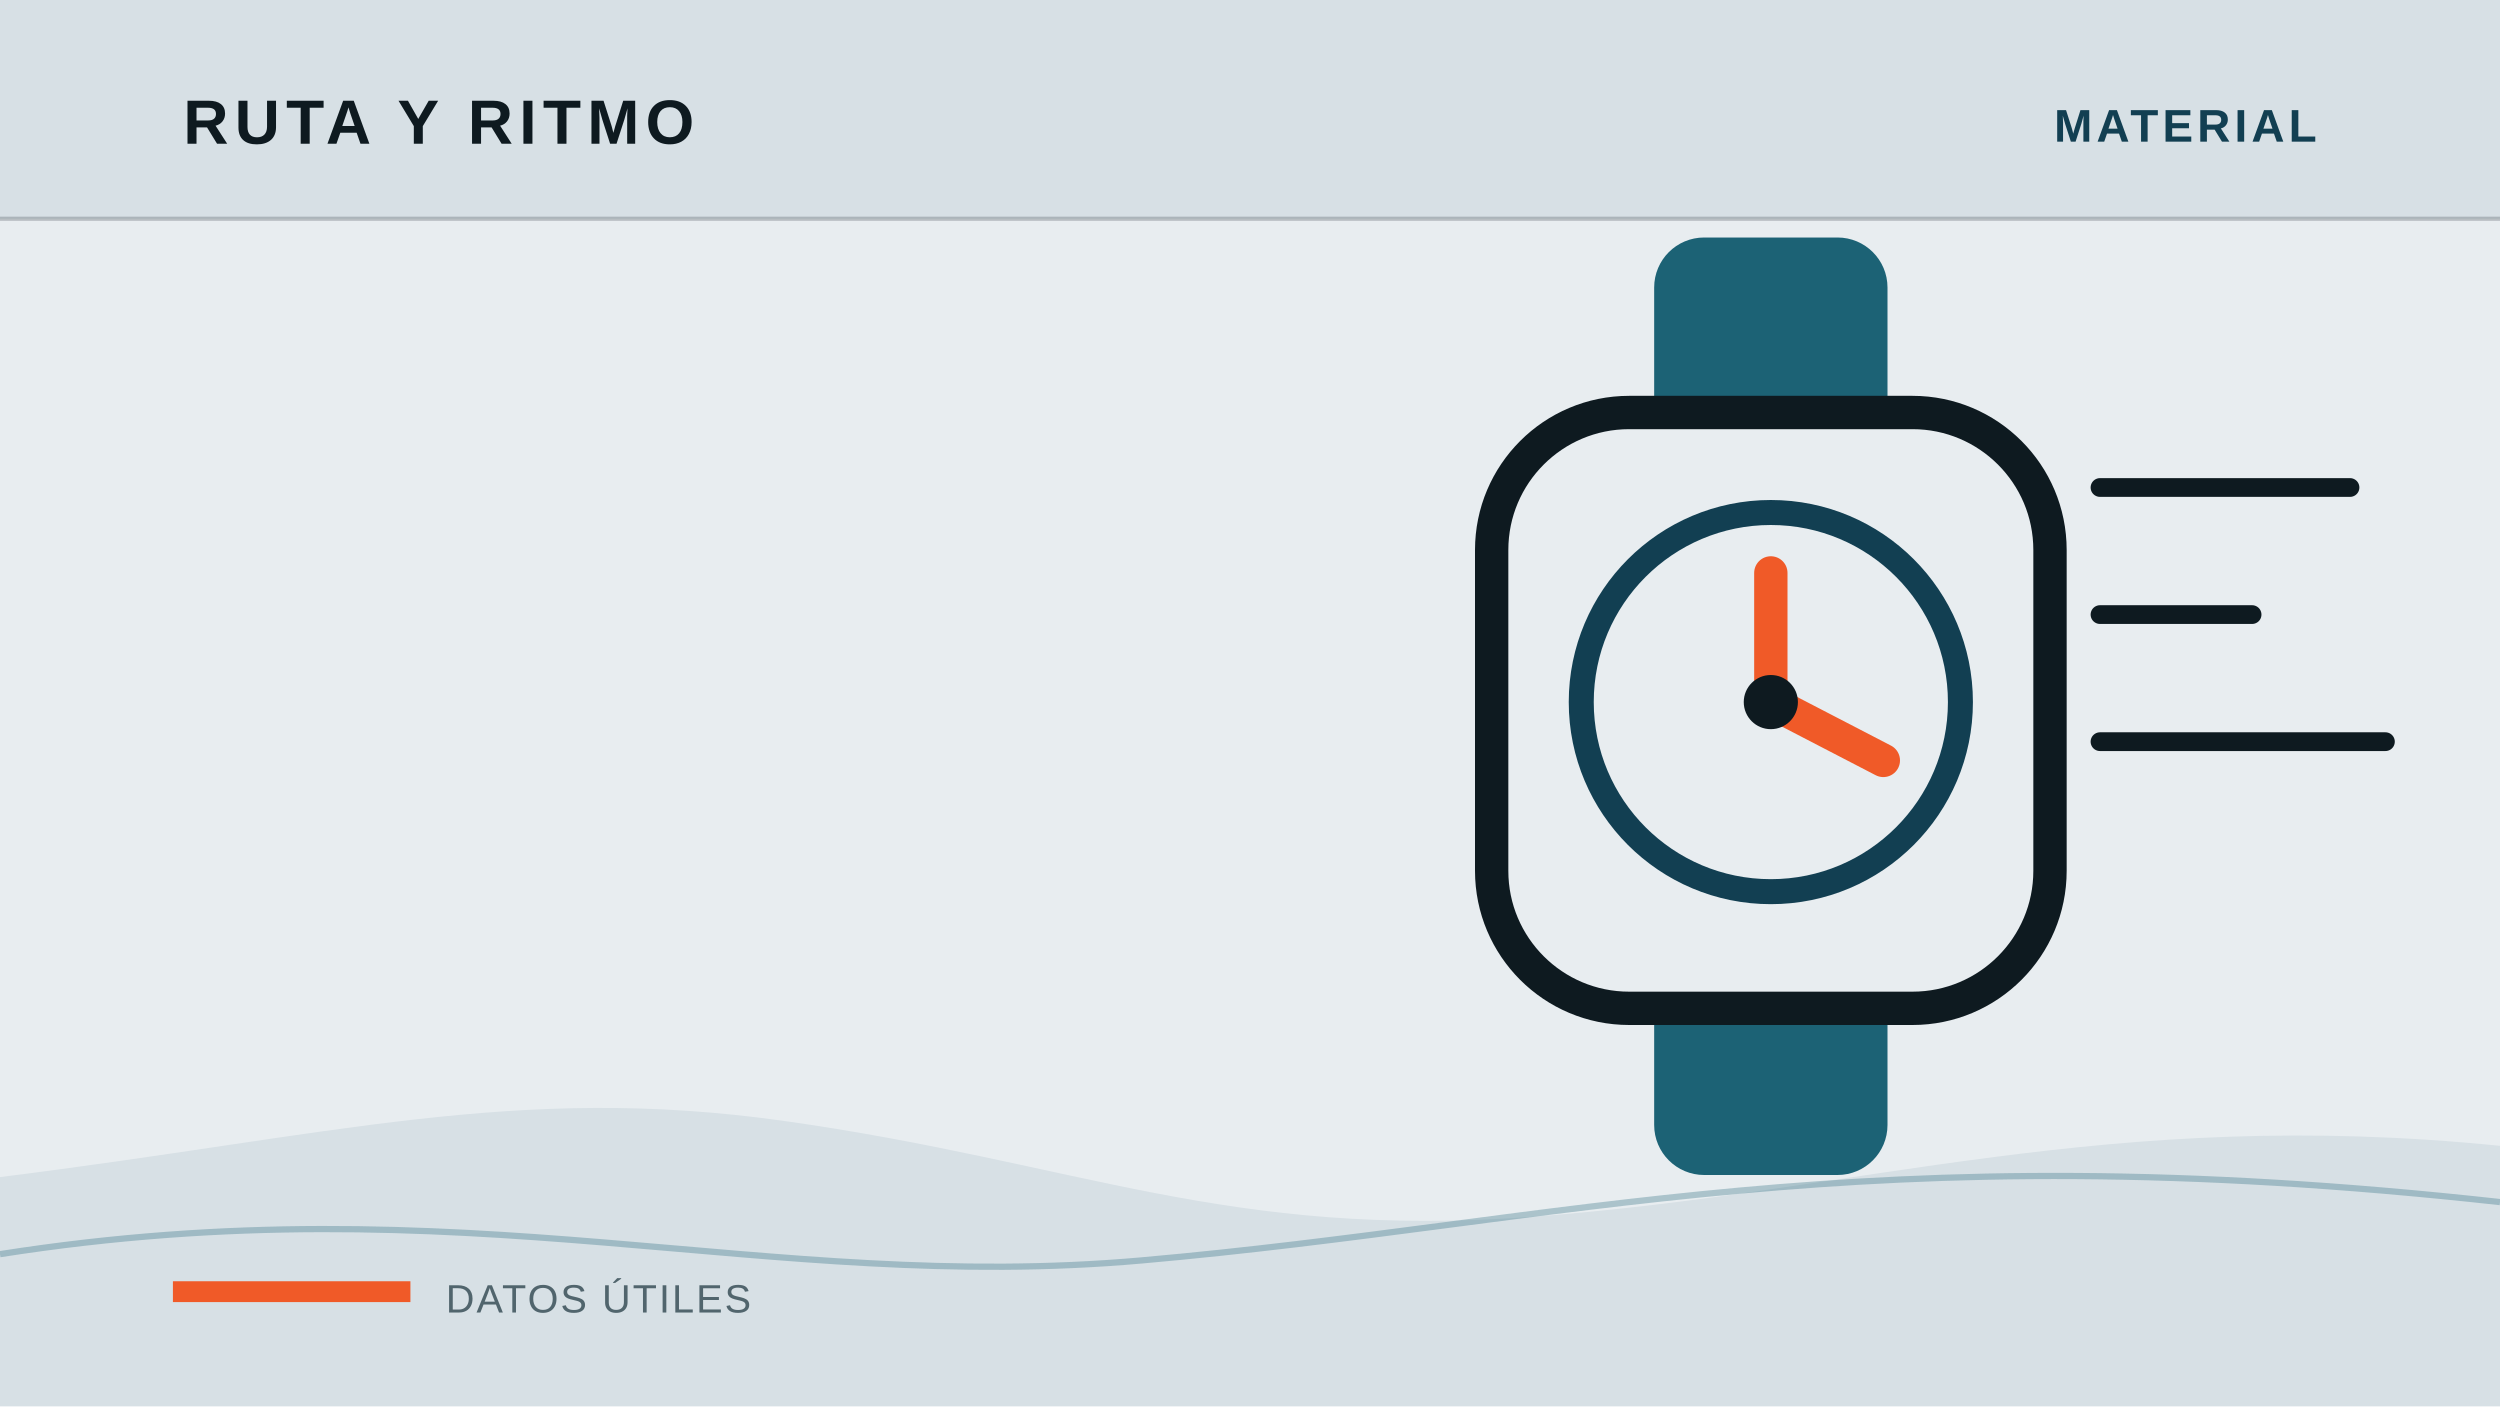
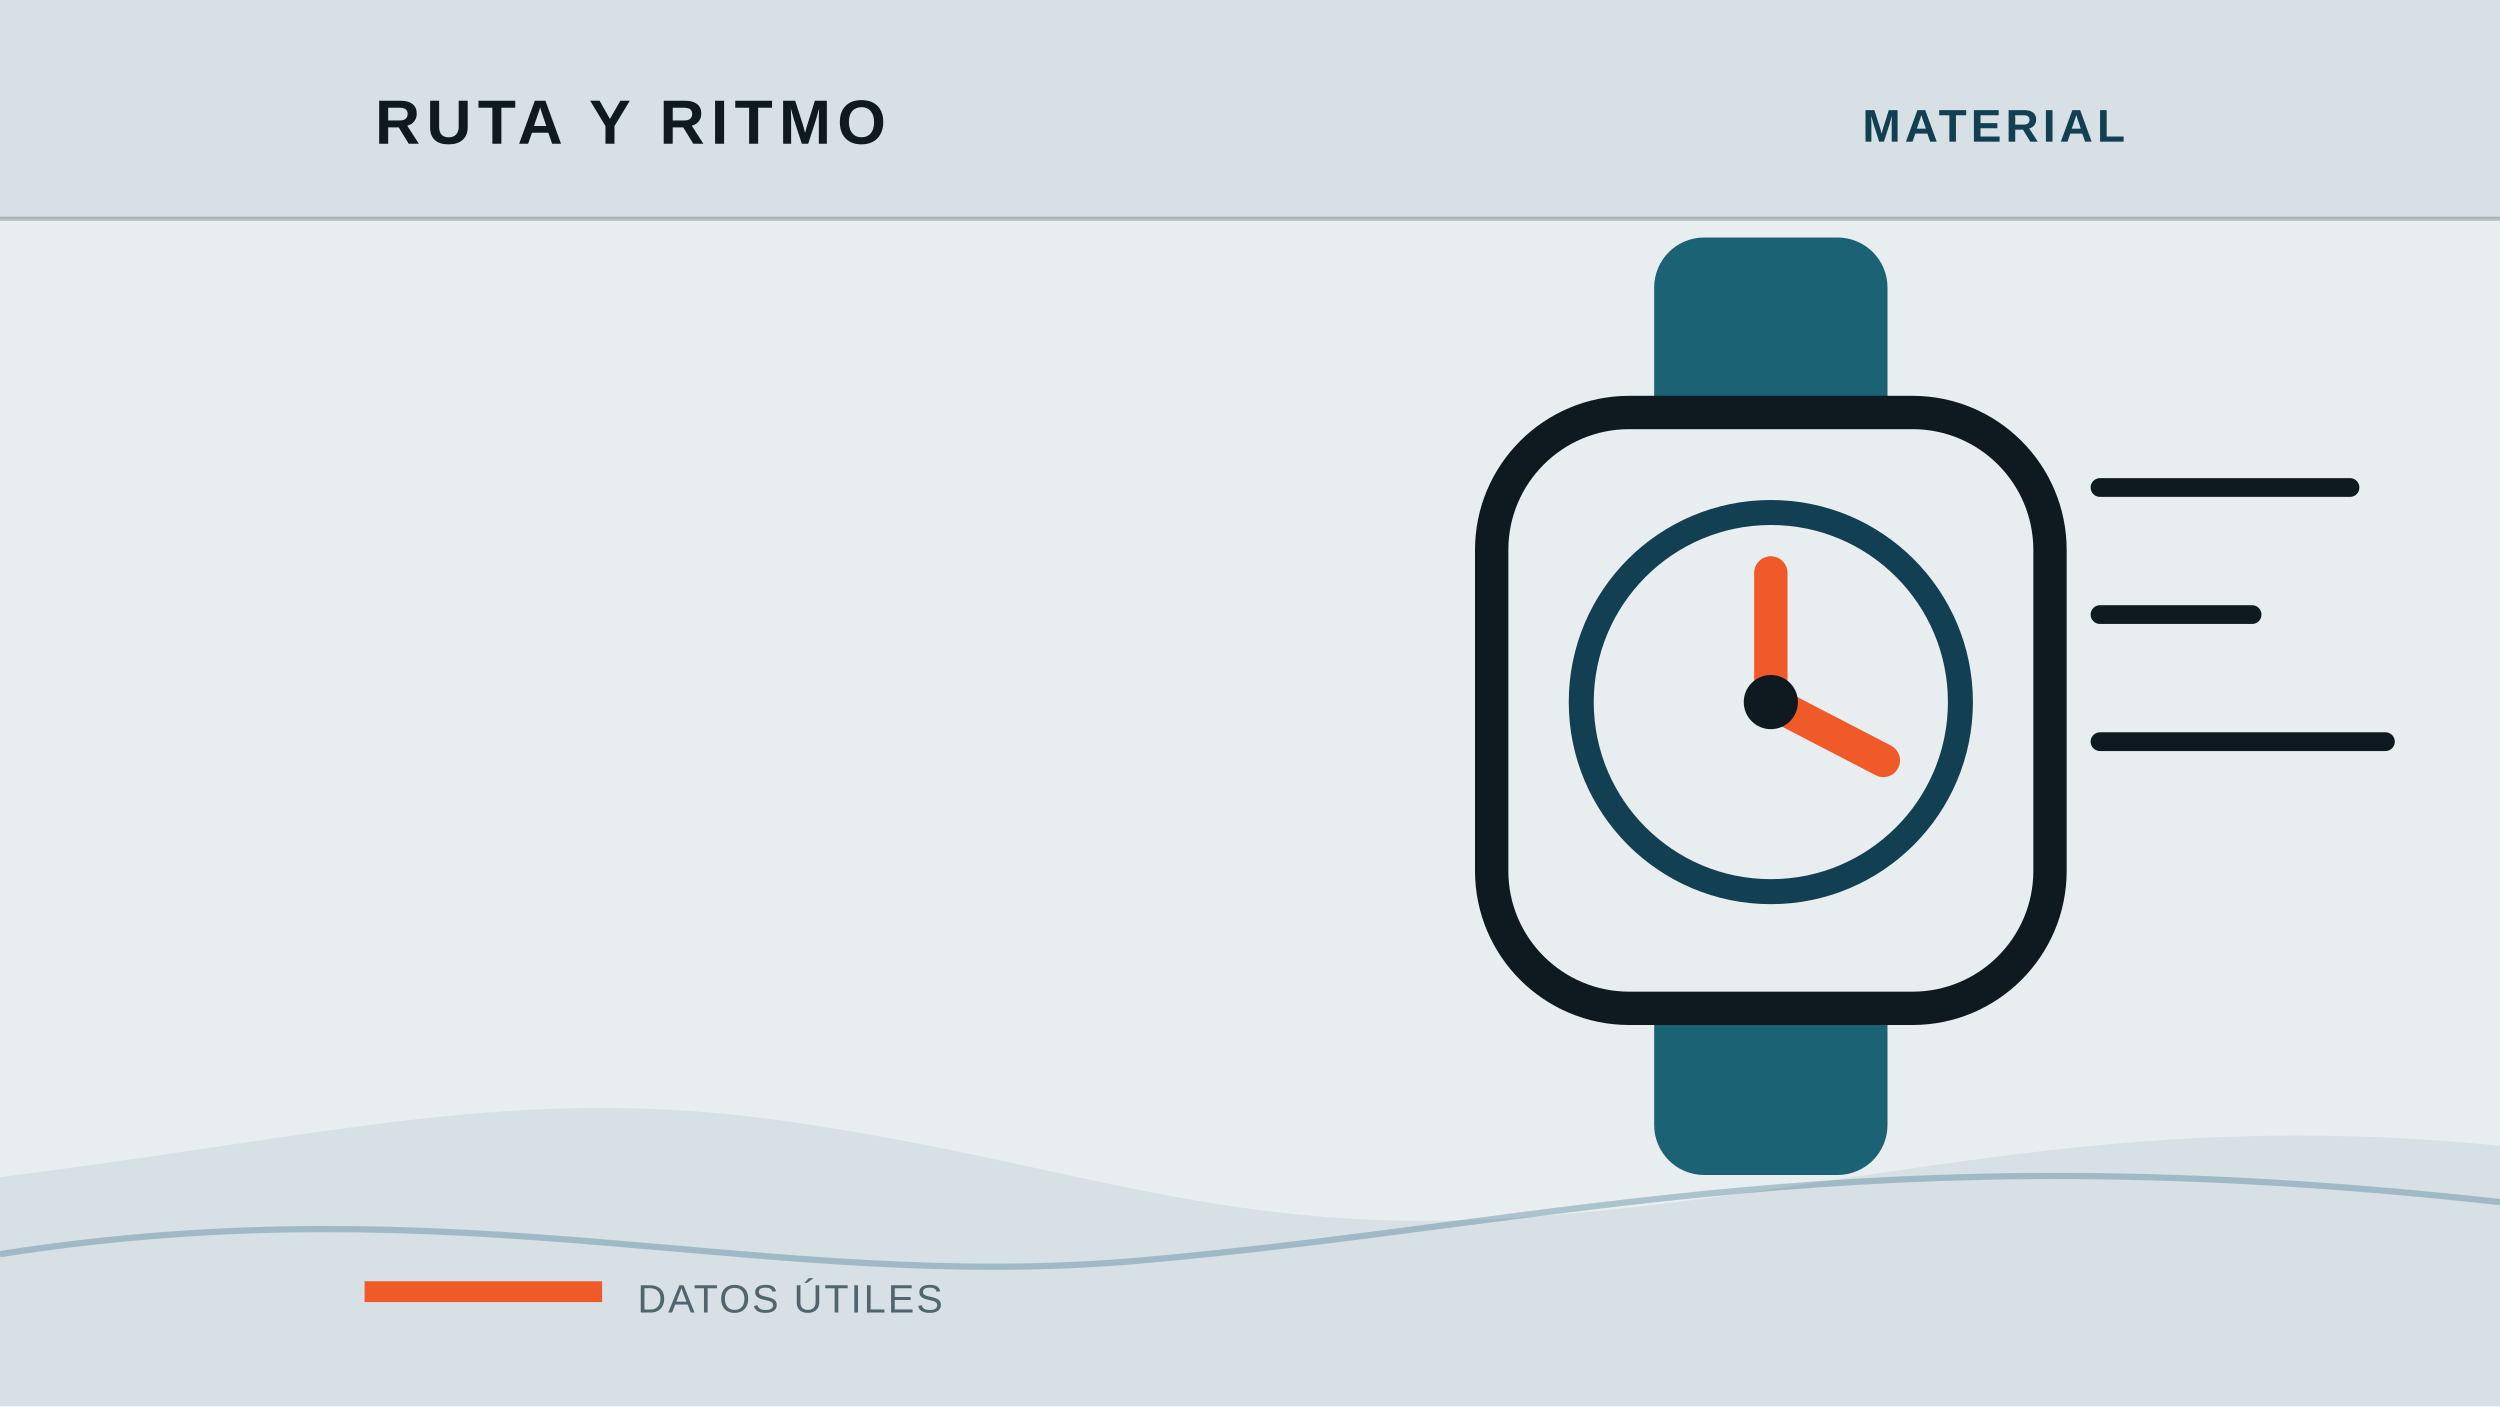
<svg xmlns="http://www.w3.org/2000/svg" viewBox="0 0 1200 675" role="img" aria-labelledby="title desc">
  <rect width="1200" height="675" fill="#E8EDF0" />
  <path d="M0 0h1200v105H0z" fill="#D7E0E5" />
  <path d="M0 105h1200" stroke="#0E1A20" stroke-opacity=".22" stroke-width="2" />
-   <text x="88" y="69" fill="#0E1A20" font-family="Arial, sans-serif" font-size="30" font-weight="700" letter-spacing="3">RUTA Y RITMO</text>
-   <text x="1112" y="68" text-anchor="end" fill="#123F52" font-family="Arial, sans-serif" font-size="22" font-weight="700" letter-spacing="2">MATERIAL</text>
+   <text x="180" y="69" fill="#0E1A20" font-family="Arial, sans-serif" font-size="30" font-weight="700" letter-spacing="3">RUTA Y RITMO</text>
+   <text x="1020" y="68" text-anchor="end" fill="#123F52" font-family="Arial, sans-serif" font-size="22" font-weight="700" letter-spacing="2">MATERIAL</text>
  <path d="M0 565c160-20 248-45 376-27 142 20 213 57 360 46 159-12 276-53 464-34v125H0Z" fill="#D7E0E5" />
  <path d="M0 602c223-35 367 19 548 3 204-18 344-62 652-28" fill="none" stroke="#1C6275" stroke-opacity=".3" stroke-width="3" />
  <g>
    <rect x="794" y="114" width="112" height="110" rx="24" fill="#1C6275" />
    <rect x="794" y="454" width="112" height="110" rx="24" fill="#1C6275" />
    <rect x="716" y="198" width="268" height="286" rx="66" fill="#E8EDF0" stroke="#0E1A20" stroke-width="16" />
    <circle cx="850" cy="337" r="91" fill="none" stroke="#123F52" stroke-width="12" />
    <path d="M850 337 850 275m0 62 54 28" stroke="#F05A28" stroke-width="16" stroke-linecap="round" />
    <circle cx="850" cy="337" r="13" fill="#0E1A20" />
    <path d="M1008 234h120m-120 61h73m-73 61h137" stroke="#0E1A20" stroke-width="9" stroke-linecap="round" />
  </g>
-   <path d="M88 620h104" stroke="#F05A28" stroke-width="10" stroke-linecap="square" />
-   <text x="214" y="630" fill="#51656D" font-family="Arial, sans-serif" font-size="19" letter-spacing="1">DATOS ÚTILES</text>
+   <path d="M180 620h104" stroke="#F05A28" stroke-width="10" stroke-linecap="square" />
+   <text x="306" y="630" fill="#51656D" font-family="Arial, sans-serif" font-size="19" letter-spacing="1">DATOS ÚTILES</text>
</svg>
